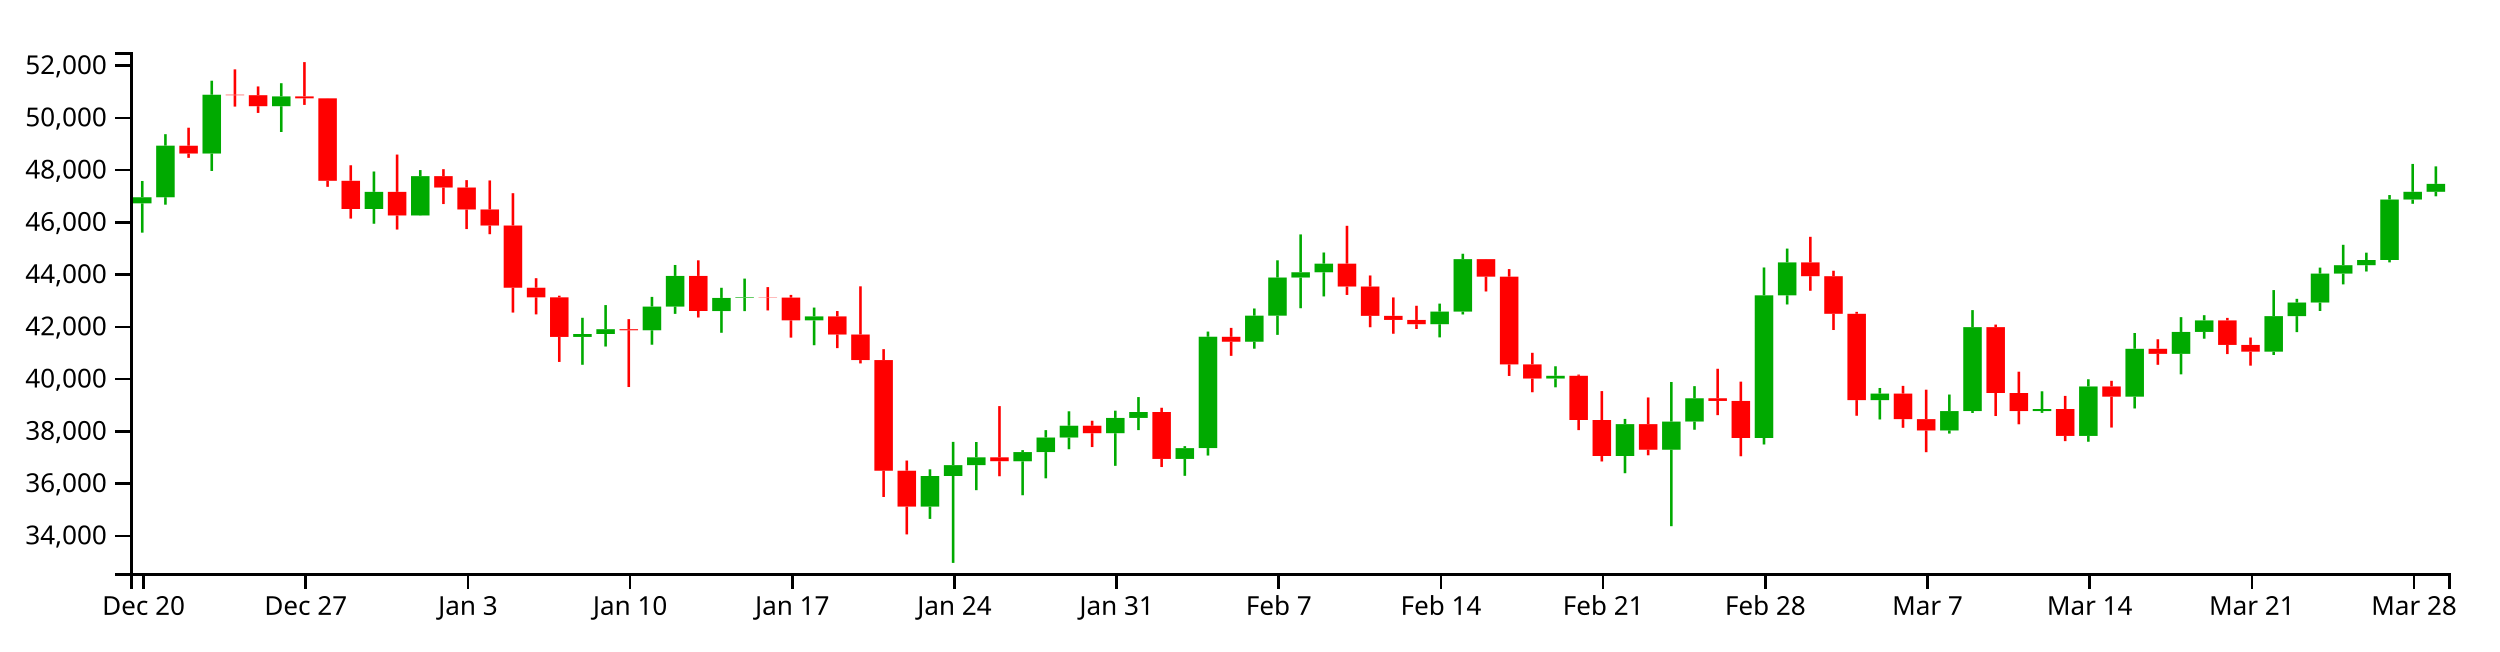
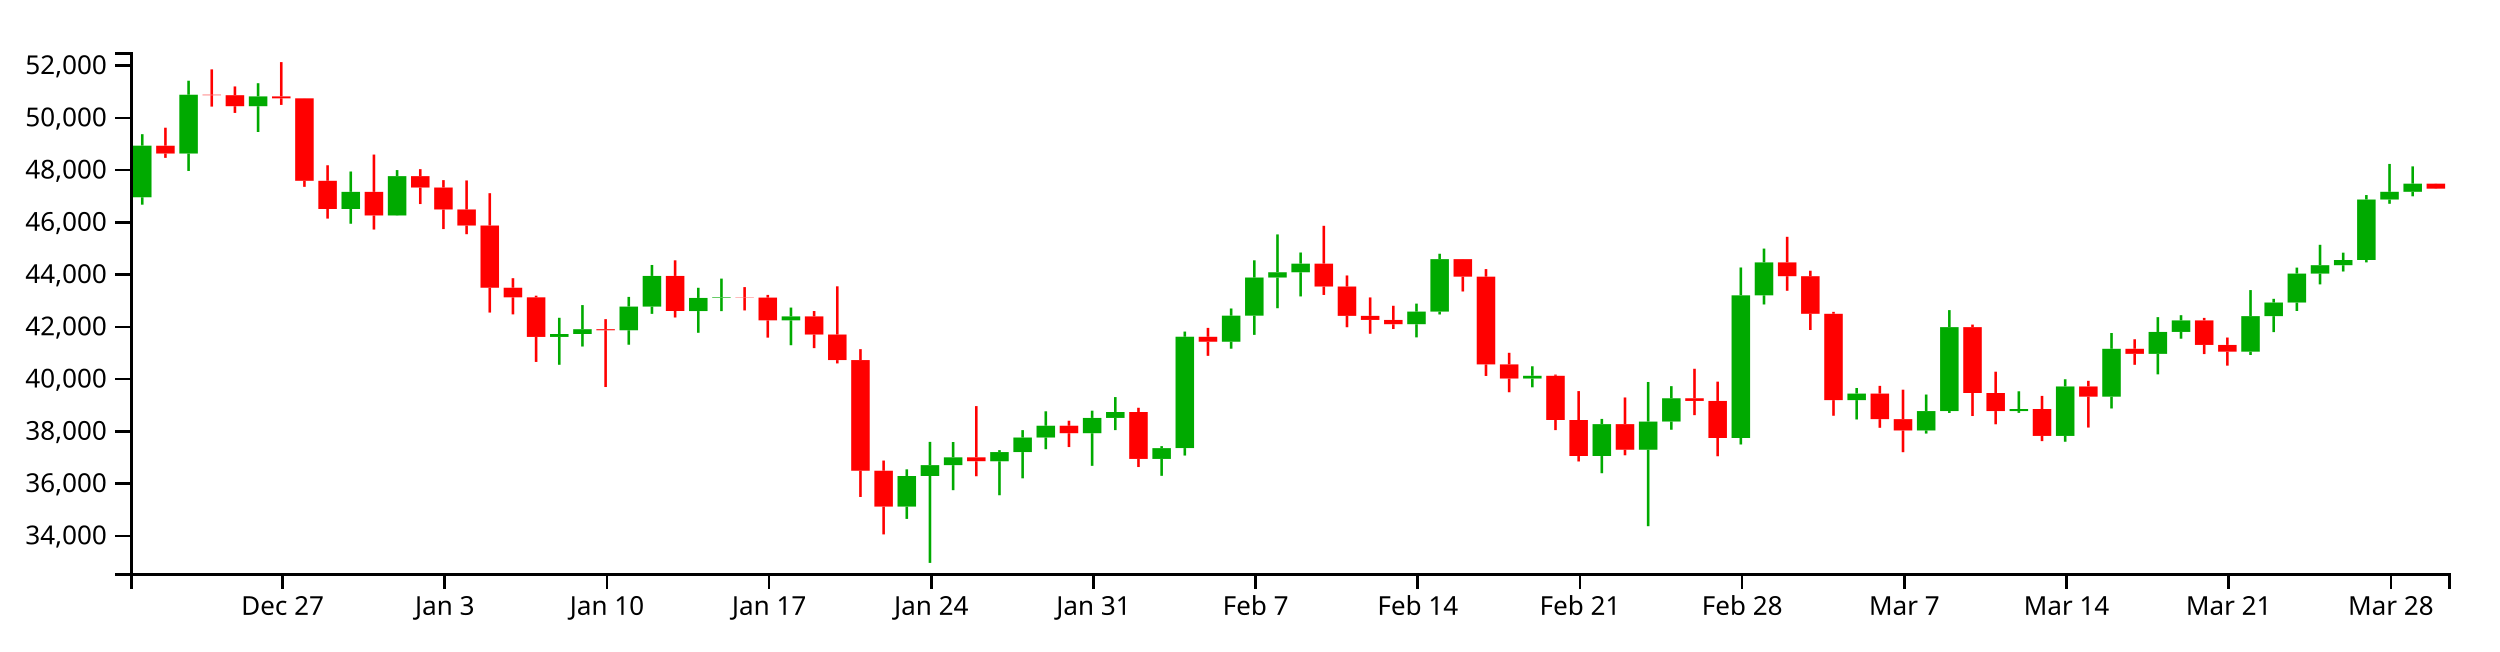
<svg xmlns="http://www.w3.org/2000/svg" version="1.1" width="960" height="250">
  <g transform="translate(50,20)">
    <style>.axis path,.axis line{fill:none;stroke:#000;shape-rendering:crispEdges;}path.candle{stroke:#000000;}path.candle.body{stroke-width:0;}path.candle.up{fill:#00AA00;stroke:#00AA00;}path.candle.down{fill:#FF0000;stroke:#FF0000;}</style>
    <g class="candlestick">
      <g class="data">
-         <path class="candle body up" d="M 1.068 58.083 l 7.117 0 L 8.185 55.746 l -7.117 0 L 1.068 58.083 M 9.964 55.746 l 7.117 0 L 17.081 35.927 l -7.117 0 L 9.964 55.746 M 27.757 38.954 l 7.117 0 L 34.874 16.377 l -7.117 0 L 27.757 38.954 M 54.446 20.782 l 7.117 0 L 61.563 17.012 l -7.117 0 L 54.446 20.782 M 90.032 60.255 l 7.117 0 L 97.149 53.673 l -7.117 0 L 90.032 60.255 M 107.825 62.74 l 7.117 0 L 114.942 47.636 l -7.117 0 L 107.825 62.74 M 170.1 109.39 l 7.117 0 L 177.217 108.254 l -7.117 0 L 170.1 109.39 M 178.996 108.254 l 7.117 0 L 186.114 106.4 l -7.117 0 L 178.996 108.254 M 196.789 106.822 l 7.117 0 L 203.906 97.726 l -7.117 0 L 196.789 106.822 M 205.686 97.726 l 7.117 0 L 212.803 85.955 l -7.117 0 L 205.686 97.726 M 223.479 99.441 l 7.117 0 L 230.596 94.409 l -7.117 0 L 223.479 99.441 M 232.375 94.409 l 7.117 0 L 239.492 94.165 l -7.117 0 L 232.375 94.409 M 259.064 103.019 l 7.117 0 L 266.182 101.509 l -7.117 0 L 259.064 103.019 M 303.547 174.544 l 7.117 0 L 310.664 162.776 l -7.117 0 L 303.547 174.544 M 312.443 162.776 l 7.117 0 L 319.56 158.605 l -7.117 0 L 312.443 162.776 M 321.339 158.605 l 7.117 0 L 328.457 155.616 l -7.117 0 L 321.339 158.605 M 339.132 157.132 l 7.117 0 L 346.25 153.592 l -7.117 0 L 339.132 157.132 M 348.029 153.592 l 7.117 0 L 355.146 148.01 l -7.117 0 L 348.029 153.592 M 356.925 148.01 l 7.117 0 L 364.042 143.493 l -7.117 0 L 356.925 148.01 M 374.718 146.353 l 7.117 0 L 381.835 140.483 l -7.117 0 L 374.718 146.353 M 383.615 140.483 l 7.117 0 L 390.732 138.199 l -7.117 0 L 383.615 140.483 M 401.407 156.237 l 7.117 0 L 408.525 152.072 l -7.117 0 L 401.407 156.237 M 410.304 152.068 l 7.117 0 L 417.421 109.312 l -7.117 0 L 410.304 152.068 M 428.097 111.235 l 7.117 0 L 435.214 101.221 l -7.117 0 L 428.097 111.235 M 436.993 101.221 l 7.117 0 L 444.11 86.584 l -7.117 0 L 436.993 101.221 M 445.89 86.584 l 7.117 0 L 453.007 84.548 l -7.117 0 L 445.89 86.584 M 454.786 84.548 l 7.117 0 L 461.903 81.24 l -7.117 0 L 454.786 84.548 M 499.268 104.503 l 7.117 0 L 506.385 99.665 l -7.117 0 L 499.268 104.503 M 508.165 99.665 l 7.117 0 L 515.282 79.513 l -7.117 0 L 508.165 99.665 M 543.75 125.36 l 7.117 0 L 550.868 124.31 l -7.117 0 L 543.75 125.36 M 570.44 155.116 l 7.117 0 L 577.557 142.856 l -7.117 0 L 570.44 155.116 M 588.233 152.69 l 7.117 0 L 595.35 141.884 l -7.117 0 L 588.233 152.69 M 597.129 141.87 l 7.117 0 L 604.246 132.937 l -7.117 0 L 597.129 141.87 M 623.818 148.185 l 7.117 0 L 630.936 93.405 l -7.117 0 L 623.818 148.185 M 632.715 93.405 l 7.117 0 L 639.832 80.754 l -7.117 0 L 632.715 93.405 M 668.301 133.644 l 7.117 0 L 675.418 131.143 l -7.117 0 L 668.301 133.644 M 694.99 145.287 l 7.117 0 L 702.107 137.837 l -7.117 0 L 694.99 145.287 M 703.886 137.837 l 7.117 0 L 711.004 105.626 l -7.117 0 L 703.886 137.837 M 730.576 137.848 l 7.117 0 L 737.693 137.068 l -7.117 0 L 730.576 137.848 M 748.369 147.4 l 7.117 0 L 755.486 128.401 l -7.117 0 L 748.369 147.4 M 766.162 132.323 l 7.117 0 L 773.279 113.929 l -7.117 0 L 766.162 132.323 M 783.954 115.896 l 7.117 0 L 791.072 107.474 l -7.117 0 L 783.954 115.896 M 792.851 107.474 l 7.117 0 L 799.968 103.024 l -7.117 0 L 792.851 107.474 M 819.54 115.05 l 7.117 0 L 826.657 101.389 l -7.117 0 L 819.54 115.05 M 828.437 101.389 l 7.117 0 L 835.554 96.186 l -7.117 0 L 828.437 101.389 M 837.333 96.186 l 7.117 0 L 844.45 85.065 l -7.117 0 L 837.333 96.186 M 846.23 85.065 l 7.117 0 L 853.347 81.838 l -7.117 0 L 846.23 85.065 M 855.126 81.838 l 7.117 0 L 862.243 79.85 l -7.117 0 L 855.126 81.838 M 864.022 79.85 l 7.117 0 L 871.14 56.613 l -7.117 0 L 864.022 79.85 M 872.919 56.613 l 7.117 0 L 880.036 53.659 l -7.117 0 L 872.919 56.613 M 881.815 53.659 l 7.117 0 L 888.932 50.617 l -7.117 0 L 881.815 53.659" />
-         <path class="candle body down" d="M 18.86 35.95 l 7.117 0 L 25.978 38.954 l -7.117 0 L 18.86 35.95 M 36.653 16.377 l 7.117 0 L 43.77 16.566 l -7.117 0 L 36.653 16.377 M 45.55 16.566 l 7.117 0 L 52.667 20.782 l -7.117 0 L 45.55 16.566 M 63.343 17.012 l 7.117 0 L 70.46 17.755 l -7.117 0 L 63.343 17.012 M 72.239 17.755 l 7.117 0 L 79.356 49.431 l -7.117 0 L 72.239 17.755 M 81.136 49.431 l 7.117 0 L 88.253 60.255 l -7.117 0 L 81.136 49.431 M 98.928 53.673 l 7.117 0 L 106.046 62.74 l -7.117 0 L 98.928 53.673 M 116.721 47.636 l 7.117 0 L 123.838 52.014 l -7.117 0 L 116.721 47.636 M 125.618 52.014 l 7.117 0 L 132.735 60.442 l -7.117 0 L 125.618 52.014 M 134.514 60.442 l 7.117 0 L 141.631 66.602 l -7.117 0 L 134.514 60.442 M 143.411 66.602 l 7.117 0 L 150.528 90.485 l -7.117 0 L 143.411 66.602 M 152.307 90.485 l 7.117 0 L 159.424 94.185 l -7.117 0 L 152.307 90.485 M 161.204 94.185 l 7.117 0 L 168.321 109.39 l -7.117 0 L 161.204 94.185 M 187.893 106.4 l 7.117 0 L 195.01 106.822 l -7.117 0 L 187.893 106.4 M 214.582 85.956 l 7.117 0 L 221.699 99.423 l -7.117 0 L 214.582 85.956 M 241.271 94.165 l 7.117 0 L 248.389 94.291 l -7.117 0 L 241.271 94.165 M 250.168 94.291 l 7.117 0 L 257.285 103.019 l -7.117 0 L 250.168 94.291 M 267.961 101.509 l 7.117 0 L 275.078 108.452 l -7.117 0 L 267.961 101.509 M 276.857 108.452 l 7.117 0 L 283.974 118.274 l -7.117 0 L 276.857 108.452 M 285.754 118.274 l 7.117 0 L 292.871 160.762 l -7.117 0 L 285.754 118.274 M 294.65 160.762 l 7.117 0 L 301.767 174.544 l -7.117 0 L 294.65 160.762 M 330.236 155.616 l 7.117 0 L 337.353 157.11 l -7.117 0 L 330.236 155.616 M 365.822 143.493 l 7.117 0 L 372.939 146.353 l -7.117 0 L 365.822 143.493 M 392.511 138.199 l 7.117 0 L 399.628 156.238 l -7.117 0 L 392.511 138.199 M 419.2 109.338 l 7.117 0 L 426.317 111.235 l -7.117 0 L 419.2 109.338 M 463.683 81.24 l 7.117 0 L 470.8 90.04 l -7.117 0 L 463.683 81.24 M 472.579 90.04 l 7.117 0 L 479.696 101.293 l -7.117 0 L 472.579 90.04 M 481.475 101.293 l 7.117 0 L 488.593 102.856 l -7.117 0 L 481.475 101.293 M 490.372 102.856 l 7.117 0 L 497.489 104.503 l -7.117 0 L 490.372 102.856 M 517.061 79.513 l 7.117 0 L 524.178 86.247 l -7.117 0 L 517.061 79.513 M 525.958 86.247 l 7.117 0 L 533.075 119.931 l -7.117 0 L 525.958 86.247 M 534.854 119.931 l 7.117 0 L 541.971 125.36 l -7.117 0 L 534.854 119.931 M 552.647 124.31 l 7.117 0 L 559.764 141.286 l -7.117 0 L 552.647 124.31 M 561.543 141.286 l 7.117 0 L 568.661 155.116 l -7.117 0 L 561.543 141.286 M 579.336 142.856 l 7.117 0 L 586.453 152.69 l -7.117 0 L 579.336 142.856 M 606.026 132.937 l 7.117 0 L 613.143 133.965 l -7.117 0 L 606.026 132.937 M 614.922 133.964 l 7.117 0 L 622.039 148.185 l -7.117 0 L 614.922 133.964 M 641.611 80.754 l 7.117 0 L 648.729 86.053 l -7.117 0 L 641.611 80.754 M 650.508 86.052 l 7.117 0 L 657.625 100.487 l -7.117 0 L 650.508 86.052 M 659.404 100.487 l 7.117 0 L 666.521 133.644 l -7.117 0 L 659.404 100.487 M 677.197 131.143 l 7.117 0 L 684.314 140.945 l -7.117 0 L 677.197 131.143 M 686.094 140.945 l 7.117 0 L 693.211 145.287 l -7.117 0 L 686.094 140.945 M 712.783 105.626 l 7.117 0 L 719.9 130.902 l -7.117 0 L 712.783 105.626 M 721.679 130.902 l 7.117 0 L 728.796 137.848 l -7.117 0 L 721.679 130.902 M 739.472 137.068 l 7.117 0 L 746.589 147.4 l -7.117 0 L 739.472 137.068 M 757.265 128.401 l 7.117 0 L 764.382 132.323 l -7.117 0 L 757.265 128.401 M 775.058 113.929 l 7.117 0 L 782.175 115.896 l -7.117 0 L 775.058 113.929 M 801.747 103.024 l 7.117 0 L 808.864 112.444 l -7.117 0 L 801.747 103.024 M 810.644 112.444 l 7.117 0 L 817.761 115.05 l -7.117 0 L 810.644 112.444" />
+         <path class="candle body up" d="M 1.068 55.746 l 7.117 0 L 8.185 35.927 l -7.117 0 L 1.068 55.746 M 18.86 38.954 l 7.117 0 L 25.978 16.377 l -7.117 0 L 18.86 38.954 M 45.55 20.782 l 7.117 0 L 52.667 17.012 l -7.117 0 L 45.55 20.782 M 81.136 60.255 l 7.117 0 L 88.253 53.673 l -7.117 0 L 81.136 60.255 M 98.928 62.74 l 7.117 0 L 106.046 47.636 l -7.117 0 L 98.928 62.74 M 161.204 109.39 l 7.117 0 L 168.321 108.254 l -7.117 0 L 161.204 109.39 M 170.1 108.254 l 7.117 0 L 177.217 106.4 l -7.117 0 L 170.1 108.254 M 187.893 106.822 l 7.117 0 L 195.01 97.726 l -7.117 0 L 187.893 106.822 M 196.789 97.726 l 7.117 0 L 203.906 85.955 l -7.117 0 L 196.789 97.726 M 214.582 99.441 l 7.117 0 L 221.699 94.409 l -7.117 0 L 214.582 99.441 M 223.479 94.409 l 7.117 0 L 230.596 94.165 l -7.117 0 L 223.479 94.409 M 250.168 103.019 l 7.117 0 L 257.285 101.509 l -7.117 0 L 250.168 103.019 M 294.65 174.544 l 7.117 0 L 301.767 162.776 l -7.117 0 L 294.65 174.544 M 303.547 162.776 l 7.117 0 L 310.664 158.605 l -7.117 0 L 303.547 162.776 M 312.443 158.605 l 7.117 0 L 319.56 155.616 l -7.117 0 L 312.443 158.605 M 330.236 157.132 l 7.117 0 L 337.353 153.592 l -7.117 0 L 330.236 157.132 M 339.132 153.592 l 7.117 0 L 346.25 148.01 l -7.117 0 L 339.132 153.592 M 348.029 148.01 l 7.117 0 L 355.146 143.493 l -7.117 0 L 348.029 148.01 M 365.822 146.353 l 7.117 0 L 372.939 140.483 l -7.117 0 L 365.822 146.353 M 374.718 140.483 l 7.117 0 L 381.835 138.199 l -7.117 0 L 374.718 140.483 M 392.511 156.237 l 7.117 0 L 399.628 152.072 l -7.117 0 L 392.511 156.237 M 401.407 152.068 l 7.117 0 L 408.525 109.312 l -7.117 0 L 401.407 152.068 M 419.2 111.235 l 7.117 0 L 426.317 101.221 l -7.117 0 L 419.2 111.235 M 428.097 101.221 l 7.117 0 L 435.214 86.584 l -7.117 0 L 428.097 101.221 M 436.993 86.584 l 7.117 0 L 444.11 84.548 l -7.117 0 L 436.993 86.584 M 445.89 84.548 l 7.117 0 L 453.007 81.24 l -7.117 0 L 445.89 84.548 M 490.372 104.503 l 7.117 0 L 497.489 99.665 l -7.117 0 L 490.372 104.503 M 499.268 99.665 l 7.117 0 L 506.385 79.513 l -7.117 0 L 499.268 99.665 M 534.854 125.36 l 7.117 0 L 541.971 124.31 l -7.117 0 L 534.854 125.36 M 561.543 155.116 l 7.117 0 L 568.661 142.856 l -7.117 0 L 561.543 155.116 M 579.336 152.69 l 7.117 0 L 586.453 141.884 l -7.117 0 L 579.336 152.69 M 588.233 141.87 l 7.117 0 L 595.35 132.937 l -7.117 0 L 588.233 141.87 M 614.922 148.185 l 7.117 0 L 622.039 93.405 l -7.117 0 L 614.922 148.185 M 623.818 93.405 l 7.117 0 L 630.936 80.754 l -7.117 0 L 623.818 93.405 M 659.404 133.644 l 7.117 0 L 666.521 131.143 l -7.117 0 L 659.404 133.644 M 686.094 145.287 l 7.117 0 L 693.211 137.837 l -7.117 0 L 686.094 145.287 M 694.99 137.837 l 7.117 0 L 702.107 105.626 l -7.117 0 L 694.99 137.837 M 721.679 137.848 l 7.117 0 L 728.796 137.068 l -7.117 0 L 721.679 137.848 M 739.472 147.4 l 7.117 0 L 746.589 128.401 l -7.117 0 L 739.472 147.4 M 757.265 132.323 l 7.117 0 L 764.382 113.929 l -7.117 0 L 757.265 132.323 M 775.058 115.896 l 7.117 0 L 782.175 107.474 l -7.117 0 L 775.058 115.896 M 783.954 107.474 l 7.117 0 L 791.072 103.024 l -7.117 0 L 783.954 107.474 M 810.644 115.05 l 7.117 0 L 817.761 101.389 l -7.117 0 L 810.644 115.05 M 819.54 101.389 l 7.117 0 L 826.657 96.186 l -7.117 0 L 819.54 101.389 M 828.437 96.186 l 7.117 0 L 835.554 85.065 l -7.117 0 L 828.437 96.186 M 837.333 85.065 l 7.117 0 L 844.45 81.838 l -7.117 0 L 837.333 85.065 M 846.23 81.838 l 7.117 0 L 853.347 79.85 l -7.117 0 L 846.23 81.838 M 855.126 79.85 l 7.117 0 L 862.243 56.613 l -7.117 0 L 855.126 79.85 M 864.022 56.613 l 7.117 0 L 871.14 53.659 l -7.117 0 L 864.022 56.613 M 872.919 53.659 l 7.117 0 L 880.036 50.524 l -7.117 0 L 872.919 53.659" />
+         <path class="candle body down" d="M 9.964 35.95 l 7.117 0 L 17.081 38.954 l -7.117 0 L 9.964 35.95 M 27.757 16.377 l 7.117 0 L 34.874 16.566 l -7.117 0 L 27.757 16.377 M 36.653 16.566 l 7.117 0 L 43.77 20.782 l -7.117 0 L 36.653 16.566 M 54.446 17.012 l 7.117 0 L 61.563 17.755 l -7.117 0 L 54.446 17.012 M 63.343 17.755 l 7.117 0 L 70.46 49.431 l -7.117 0 L 63.343 17.755 M 72.239 49.431 l 7.117 0 L 79.356 60.255 l -7.117 0 L 72.239 49.431 M 90.032 53.673 l 7.117 0 L 97.149 62.74 l -7.117 0 L 90.032 53.673 M 107.825 47.636 l 7.117 0 L 114.942 52.014 l -7.117 0 L 107.825 47.636 M 116.721 52.014 l 7.117 0 L 123.838 60.442 l -7.117 0 L 116.721 52.014 M 125.618 60.442 l 7.117 0 L 132.735 66.602 l -7.117 0 L 125.618 60.442 M 134.514 66.602 l 7.117 0 L 141.631 90.485 l -7.117 0 L 134.514 66.602 M 143.411 90.485 l 7.117 0 L 150.528 94.185 l -7.117 0 L 143.411 90.485 M 152.307 94.185 l 7.117 0 L 159.424 109.39 l -7.117 0 L 152.307 94.185 M 178.996 106.4 l 7.117 0 L 186.114 106.822 l -7.117 0 L 178.996 106.4 M 205.686 85.956 l 7.117 0 L 212.803 99.423 l -7.117 0 L 205.686 85.956 M 232.375 94.165 l 7.117 0 L 239.492 94.291 l -7.117 0 L 232.375 94.165 M 241.271 94.291 l 7.117 0 L 248.389 103.019 l -7.117 0 L 241.271 94.291 M 259.064 101.509 l 7.117 0 L 266.182 108.452 l -7.117 0 L 259.064 101.509 M 267.961 108.452 l 7.117 0 L 275.078 118.274 l -7.117 0 L 267.961 108.452 M 276.857 118.274 l 7.117 0 L 283.974 160.762 l -7.117 0 L 276.857 118.274 M 285.754 160.762 l 7.117 0 L 292.871 174.544 l -7.117 0 L 285.754 160.762 M 321.339 155.616 l 7.117 0 L 328.457 157.11 l -7.117 0 L 321.339 155.616 M 356.925 143.493 l 7.117 0 L 364.042 146.353 l -7.117 0 L 356.925 143.493 M 383.615 138.199 l 7.117 0 L 390.732 156.238 l -7.117 0 L 383.615 138.199 M 410.304 109.338 l 7.117 0 L 417.421 111.235 l -7.117 0 L 410.304 109.338 M 454.786 81.24 l 7.117 0 L 461.903 90.04 l -7.117 0 L 454.786 81.24 M 463.683 90.04 l 7.117 0 L 470.8 101.293 l -7.117 0 L 463.683 90.04 M 472.579 101.293 l 7.117 0 L 479.696 102.856 l -7.117 0 L 472.579 101.293 M 481.475 102.856 l 7.117 0 L 488.593 104.503 l -7.117 0 L 481.475 102.856 M 508.165 79.513 l 7.117 0 L 515.282 86.247 l -7.117 0 L 508.165 79.513 M 517.061 86.247 l 7.117 0 L 524.178 119.931 l -7.117 0 L 517.061 86.247 M 525.958 119.931 l 7.117 0 L 533.075 125.36 l -7.117 0 L 525.958 119.931 M 543.75 124.31 l 7.117 0 L 550.868 141.286 l -7.117 0 L 543.75 124.31 M 552.647 141.286 l 7.117 0 L 559.764 155.116 l -7.117 0 L 552.647 141.286 M 570.44 142.856 l 7.117 0 L 577.557 152.69 l -7.117 0 L 570.44 142.856 M 597.129 132.937 l 7.117 0 L 604.246 133.965 l -7.117 0 L 597.129 132.937 M 606.026 133.964 l 7.117 0 L 613.143 148.185 l -7.117 0 L 606.026 133.964 M 632.715 80.754 l 7.117 0 L 639.832 86.053 l -7.117 0 L 632.715 80.754 M 641.611 86.052 l 7.117 0 L 648.729 100.487 l -7.117 0 L 641.611 86.052 M 650.508 100.487 l 7.117 0 L 657.625 133.644 l -7.117 0 L 650.508 100.487 M 668.301 131.143 l 7.117 0 L 675.418 140.945 l -7.117 0 L 668.301 131.143 M 677.197 140.945 l 7.117 0 L 684.314 145.287 l -7.117 0 L 677.197 140.945 M 703.886 105.626 l 7.117 0 L 711.004 130.902 l -7.117 0 L 703.886 105.626 M 712.783 130.902 l 7.117 0 L 719.9 137.848 l -7.117 0 L 712.783 130.902 M 730.576 137.068 l 7.117 0 L 737.693 147.4 l -7.117 0 L 730.576 137.068 M 748.369 128.401 l 7.117 0 L 755.486 132.323 l -7.117 0 L 748.369 128.401 M 766.162 113.929 l 7.117 0 L 773.279 115.896 l -7.117 0 L 766.162 113.929 M 792.851 103.024 l 7.117 0 L 799.968 112.444 l -7.117 0 L 792.851 103.024 M 801.747 112.444 l 7.117 0 L 808.864 115.05 l -7.117 0 L 801.747 112.444 M 881.815 50.524 l 7.117 0 L 888.932 52.457 l -7.117 0 L 881.815 50.524" />
        <path class="candle body equal" />
-         <path class="candle wick up" d="M 4.626 49.493 L 4.626 55.746 M 4.626 58.083 L 4.626 69.342 M 13.523 31.523 L 13.523 35.927 M 13.523 55.746 L 13.523 58.597 M 31.315 10.998 L 31.315 16.377 M 31.315 38.954 L 31.315 45.652 M 58.005 11.951 L 58.005 17.012 M 58.005 20.782 L 58.005 30.69 M 93.591 45.857 L 93.591 53.673 M 93.591 60.255 L 93.591 65.92 M 111.383 45.309 L 111.383 47.636 M 111.383 62.74 L 111.383 62.826 M 173.659 102.032 L 173.659 108.254 M 173.659 109.39 L 173.659 120.078 M 182.555 97.15 L 182.555 106.4 M 182.555 108.254 L 182.555 113.066 M 200.348 94.007 L 200.348 97.726 M 200.348 106.822 L 200.348 112.375 M 209.244 81.749 L 209.244 85.955 M 209.244 97.726 L 209.244 100.527 M 227.037 90.508 L 227.037 94.409 M 227.037 99.441 L 227.037 107.791 M 235.934 86.985 L 235.934 94.165 M 235.934 94.409 L 235.934 99.474 M 262.623 98.11 L 262.623 101.509 M 262.623 103.019 L 262.623 112.565 M 307.105 160.224 L 307.105 162.776 M 307.105 174.544 L 307.105 179.263 M 316.002 149.681 L 316.002 158.605 M 316.002 162.776 L 316.002 196.154 M 324.898 149.729 L 324.898 155.616 M 324.898 158.605 L 324.898 168.229 M 342.691 152.846 L 342.691 153.592 M 342.691 157.132 L 342.691 170.174 M 351.587 145.167 L 351.587 148.01 M 351.587 153.592 L 351.587 163.674 M 360.484 137.937 L 360.484 143.493 M 360.484 148.01 L 360.484 152.505 M 378.277 137.703 L 378.277 140.483 M 378.277 146.353 L 378.277 158.883 M 387.173 132.475 L 387.173 138.199 M 387.173 140.483 L 387.173 145.167 M 404.966 151.316 L 404.966 152.072 M 404.966 156.237 L 404.966 162.721 M 413.862 107.325 L 413.862 109.312 M 413.862 152.068 L 413.862 154.93 M 431.655 98.461 L 431.655 101.221 M 431.655 111.235 L 431.655 113.904 M 440.552 79.958 L 440.552 86.584 M 440.552 101.221 L 440.552 108.594 M 449.448 70.012 L 449.448 84.548 M 449.448 86.584 L 449.448 98.361 M 458.345 76.964 L 458.345 81.24 M 458.345 84.548 L 458.345 93.827 M 502.827 96.591 L 502.827 99.665 M 502.827 104.503 L 502.827 109.55 M 511.723 77.442 L 511.723 79.513 M 511.723 99.665 L 511.723 100.758 M 547.309 120.647 L 547.309 124.31 M 547.309 125.36 L 547.309 128.725 M 573.998 140.863 L 573.998 142.856 M 573.998 155.116 L 573.998 161.718 M 591.791 126.679 L 591.791 141.884 M 591.791 152.69 L 591.791 182.059 M 600.688 128.279 L 600.688 132.937 M 600.688 141.87 L 600.688 145.022 M 627.377 82.714 L 627.377 93.405 M 627.377 148.185 L 627.377 150.682 M 636.273 75.459 L 636.273 80.754 M 636.273 93.405 L 636.273 96.916 M 671.859 128.984 L 671.859 131.143 M 671.859 133.644 L 671.859 141.078 M 698.549 131.503 L 698.549 137.837 M 698.549 145.287 L 698.549 146.494 M 707.445 99.082 L 707.445 105.626 M 707.445 137.837 L 707.445 138.582 M 734.134 130.253 L 734.134 137.068 M 734.134 137.848 L 734.134 138.541 M 751.927 125.635 L 751.927 128.401 M 751.927 147.4 L 751.927 149.631 M 769.72 107.87 L 769.72 113.929 M 769.72 132.323 L 769.72 136.856 M 787.513 101.781 L 787.513 107.474 M 787.513 115.896 L 787.513 123.749 M 796.409 101.029 L 796.409 103.024 M 796.409 107.474 L 796.409 110.064 M 823.099 91.389 L 823.099 101.389 M 823.099 115.05 L 823.099 116.322 M 831.995 94.75 L 831.995 96.186 M 831.995 101.389 L 831.995 107.535 M 840.892 82.763 L 840.892 85.065 M 840.892 96.186 L 840.892 99.419 M 849.788 74.003 L 849.788 81.838 M 849.788 85.065 L 849.788 89.202 M 858.685 77.024 L 858.685 79.85 M 858.685 81.838 L 858.685 84.257 M 867.581 54.895 L 867.581 56.613 M 867.581 79.85 L 867.581 80.751 M 876.477 42.95 L 876.477 53.659 M 876.477 56.613 L 876.477 58.26 M 885.374 43.886 L 885.374 50.617 M 885.374 53.659 L 885.374 55.378" style="stroke-width: 1px;" />
-         <path class="candle wick down" d="M 22.419 29.043 L 22.419 35.95 M 22.419 38.954 L 22.419 40.622 M 40.212 6.635 L 40.212 16.377 M 40.212 16.566 L 40.212 20.935 M 49.108 13.193 L 49.108 16.566 M 49.108 20.782 L 49.108 23.364 M 66.901 3.846 L 66.901 17.012 M 66.901 17.755 L 66.901 20.287 M 75.798 17.729 L 75.798 17.755 M 75.798 49.431 L 75.798 51.745 M 84.694 43.459 L 84.694 49.431 M 84.694 60.255 L 84.694 63.944 M 102.487 39.354 L 102.487 53.673 M 102.487 62.74 L 102.487 68.147 M 120.28 44.954 L 120.28 47.636 M 120.28 52.014 L 120.28 58.356 M 129.176 49.167 L 129.176 52.014 M 129.176 60.442 L 129.176 67.966 M 138.073 49.292 L 138.073 60.442 M 138.073 66.602 L 138.073 69.932 M 146.969 54.183 L 146.969 66.602 M 146.969 90.485 L 146.969 100.026 M 155.866 86.825 L 155.866 90.485 M 155.866 94.185 L 155.866 100.722 M 164.762 93.547 L 164.762 94.185 M 164.762 109.39 L 164.762 118.985 M 191.451 102.549 L 191.451 106.4 M 191.451 106.822 L 191.451 128.615 M 218.141 79.963 L 218.141 85.956 M 218.141 99.423 L 218.141 101.92 M 244.83 90.245 L 244.83 94.165 M 244.83 94.291 L 244.83 99.205 M 253.727 93.243 L 253.727 94.291 M 253.727 103.019 L 253.727 109.652 M 271.519 99.433 L 271.519 101.509 M 271.519 108.452 L 271.519 113.683 M 280.416 89.945 L 280.416 108.452 M 280.416 118.274 L 280.416 119.554 M 289.312 114.07 L 289.312 118.274 M 289.312 160.762 L 289.312 170.842 M 298.209 156.851 L 298.209 160.762 M 298.209 174.544 L 298.209 185.211 M 333.794 135.938 L 333.794 155.616 M 333.794 157.11 L 333.794 162.876 M 369.38 141.563 L 369.38 143.493 M 369.38 146.353 L 369.38 151.671 M 396.07 136.581 L 396.07 138.199 M 396.07 156.238 L 396.07 159.341 M 422.759 105.907 L 422.759 109.338 M 422.759 111.235 L 422.759 116.648 M 467.241 66.712 L 467.241 81.24 M 467.241 90.04 L 467.241 93.265 M 476.138 85.782 L 476.138 90.04 M 476.138 101.293 L 476.138 105.658 M 485.034 94.213 L 485.034 101.293 M 485.034 102.856 L 485.034 108.162 M 493.93 97.418 L 493.93 102.856 M 493.93 104.503 L 493.93 106.346 M 520.62 79.462 L 520.62 79.513 M 520.62 86.247 L 520.62 91.931 M 529.516 83.327 L 529.516 86.247 M 529.516 119.931 L 529.516 124.37 M 538.413 115.475 L 538.413 119.931 M 538.413 125.36 L 538.413 130.621 M 556.206 123.846 L 556.206 124.31 M 556.206 141.286 L 556.206 145.167 M 565.102 130.176 L 565.102 141.286 M 565.102 155.116 L 565.102 157.204 M 582.895 132.628 L 582.895 142.856 M 582.895 152.69 L 582.895 154.829 M 609.584 121.609 L 609.584 132.937 M 609.584 133.965 L 609.584 139.417 M 618.481 126.552 L 618.481 133.964 M 618.481 148.185 L 618.481 155.198 M 645.17 70.935 L 645.17 80.754 M 645.17 86.053 L 645.17 91.659 M 654.066 83.965 L 654.066 86.052 M 654.066 100.487 L 654.066 106.724 M 662.963 99.752 L 662.963 100.487 M 662.963 133.644 L 662.963 139.649 M 680.756 128.175 L 680.756 131.143 M 680.756 140.945 L 680.756 144.278 M 689.652 129.643 L 689.652 140.945 M 689.652 145.287 L 689.652 153.643 M 716.341 104.644 L 716.341 105.626 M 716.341 130.902 L 716.341 139.752 M 725.238 122.734 L 725.238 130.902 M 725.238 137.848 L 725.238 142.924 M 743.031 132.026 L 743.031 137.068 M 743.031 147.4 L 743.031 149.395 M 760.824 126.232 L 760.824 128.401 M 760.824 132.323 L 760.824 144.18 M 778.617 110.27 L 778.617 113.929 M 778.617 115.896 L 778.617 120.088 M 805.306 102.07 L 805.306 103.024 M 805.306 112.444 L 805.306 115.966 M 814.202 109.614 L 814.202 112.444 M 814.202 115.05 L 814.202 120.41" style="stroke-width: 1px;" />
+         <path class="candle wick up" d="M 4.626 31.523 L 4.626 35.927 M 4.626 55.746 L 4.626 58.597 M 22.419 10.998 L 22.419 16.377 M 22.419 38.954 L 22.419 45.652 M 49.108 11.951 L 49.108 17.012 M 49.108 20.782 L 49.108 30.69 M 84.694 45.857 L 84.694 53.673 M 84.694 60.255 L 84.694 65.92 M 102.487 45.309 L 102.487 47.636 M 102.487 62.74 L 102.487 62.826 M 164.762 102.032 L 164.762 108.254 M 164.762 109.39 L 164.762 120.078 M 173.659 97.15 L 173.659 106.4 M 173.659 108.254 L 173.659 113.066 M 191.451 94.007 L 191.451 97.726 M 191.451 106.822 L 191.451 112.375 M 200.348 81.749 L 200.348 85.955 M 200.348 97.726 L 200.348 100.527 M 218.141 90.508 L 218.141 94.409 M 218.141 99.441 L 218.141 107.791 M 227.037 86.985 L 227.037 94.165 M 227.037 94.409 L 227.037 99.474 M 253.727 98.11 L 253.727 101.509 M 253.727 103.019 L 253.727 112.565 M 298.209 160.224 L 298.209 162.776 M 298.209 174.544 L 298.209 179.263 M 307.105 149.681 L 307.105 158.605 M 307.105 162.776 L 307.105 196.154 M 316.002 149.729 L 316.002 155.616 M 316.002 158.605 L 316.002 168.229 M 333.794 152.846 L 333.794 153.592 M 333.794 157.132 L 333.794 170.174 M 342.691 145.167 L 342.691 148.01 M 342.691 153.592 L 342.691 163.674 M 351.587 137.937 L 351.587 143.493 M 351.587 148.01 L 351.587 152.505 M 369.38 137.703 L 369.38 140.483 M 369.38 146.353 L 369.38 158.883 M 378.277 132.475 L 378.277 138.199 M 378.277 140.483 L 378.277 145.167 M 396.07 151.316 L 396.07 152.072 M 396.07 156.237 L 396.07 162.721 M 404.966 107.325 L 404.966 109.312 M 404.966 152.068 L 404.966 154.93 M 422.759 98.461 L 422.759 101.221 M 422.759 111.235 L 422.759 113.904 M 431.655 79.958 L 431.655 86.584 M 431.655 101.221 L 431.655 108.594 M 440.552 70.012 L 440.552 84.548 M 440.552 86.584 L 440.552 98.361 M 449.448 76.964 L 449.448 81.24 M 449.448 84.548 L 449.448 93.827 M 493.93 96.591 L 493.93 99.665 M 493.93 104.503 L 493.93 109.55 M 502.827 77.442 L 502.827 79.513 M 502.827 99.665 L 502.827 100.758 M 538.413 120.647 L 538.413 124.31 M 538.413 125.36 L 538.413 128.725 M 565.102 140.863 L 565.102 142.856 M 565.102 155.116 L 565.102 161.718 M 582.895 126.679 L 582.895 141.884 M 582.895 152.69 L 582.895 182.059 M 591.791 128.279 L 591.791 132.937 M 591.791 141.87 L 591.791 145.022 M 618.481 82.714 L 618.481 93.405 M 618.481 148.185 L 618.481 150.682 M 627.377 75.459 L 627.377 80.754 M 627.377 93.405 L 627.377 96.916 M 662.963 128.984 L 662.963 131.143 M 662.963 133.644 L 662.963 141.078 M 689.652 131.503 L 689.652 137.837 M 689.652 145.287 L 689.652 146.494 M 698.549 99.082 L 698.549 105.626 M 698.549 137.837 L 698.549 138.582 M 725.238 130.253 L 725.238 137.068 M 725.238 137.848 L 725.238 138.541 M 743.031 125.635 L 743.031 128.401 M 743.031 147.4 L 743.031 149.631 M 760.824 107.87 L 760.824 113.929 M 760.824 132.323 L 760.824 136.856 M 778.617 101.781 L 778.617 107.474 M 778.617 115.896 L 778.617 123.749 M 787.513 101.029 L 787.513 103.024 M 787.513 107.474 L 787.513 110.064 M 814.202 91.389 L 814.202 101.389 M 814.202 115.05 L 814.202 116.322 M 823.099 94.75 L 823.099 96.186 M 823.099 101.389 L 823.099 107.535 M 831.995 82.763 L 831.995 85.065 M 831.995 96.186 L 831.995 99.419 M 840.892 74.003 L 840.892 81.838 M 840.892 85.065 L 840.892 89.202 M 849.788 77.024 L 849.788 79.85 M 849.788 81.838 L 849.788 84.257 M 858.685 54.895 L 858.685 56.613 M 858.685 79.85 L 858.685 80.751 M 867.581 42.95 L 867.581 53.659 M 867.581 56.613 L 867.581 58.26 M 876.477 43.886 L 876.477 50.524 M 876.477 53.659 L 876.477 55.378" style="stroke-width: 1px;" />
+         <path class="candle wick down" d="M 13.523 29.043 L 13.523 35.95 M 13.523 38.954 L 13.523 40.622 M 31.315 6.635 L 31.315 16.377 M 31.315 16.566 L 31.315 20.935 M 40.212 13.193 L 40.212 16.566 M 40.212 20.782 L 40.212 23.364 M 58.005 3.846 L 58.005 17.012 M 58.005 17.755 L 58.005 20.287 M 66.901 17.729 L 66.901 17.755 M 66.901 49.431 L 66.901 51.745 M 75.798 43.459 L 75.798 49.431 M 75.798 60.255 L 75.798 63.944 M 93.591 39.354 L 93.591 53.673 M 93.591 62.74 L 93.591 68.147 M 111.383 44.954 L 111.383 47.636 M 111.383 52.014 L 111.383 58.356 M 120.28 49.167 L 120.28 52.014 M 120.28 60.442 L 120.28 67.966 M 129.176 49.292 L 129.176 60.442 M 129.176 66.602 L 129.176 69.932 M 138.073 54.183 L 138.073 66.602 M 138.073 90.485 L 138.073 100.026 M 146.969 86.825 L 146.969 90.485 M 146.969 94.185 L 146.969 100.722 M 155.866 93.547 L 155.866 94.185 M 155.866 109.39 L 155.866 118.985 M 182.555 102.549 L 182.555 106.4 M 182.555 106.822 L 182.555 128.615 M 209.244 79.963 L 209.244 85.956 M 209.244 99.423 L 209.244 101.92 M 235.934 90.245 L 235.934 94.165 M 235.934 94.291 L 235.934 99.205 M 244.83 93.243 L 244.83 94.291 M 244.83 103.019 L 244.83 109.652 M 262.623 99.433 L 262.623 101.509 M 262.623 108.452 L 262.623 113.683 M 271.519 89.945 L 271.519 108.452 M 271.519 118.274 L 271.519 119.554 M 280.416 114.07 L 280.416 118.274 M 280.416 160.762 L 280.416 170.842 M 289.312 156.851 L 289.312 160.762 M 289.312 174.544 L 289.312 185.211 M 324.898 135.938 L 324.898 155.616 M 324.898 157.11 L 324.898 162.876 M 360.484 141.563 L 360.484 143.493 M 360.484 146.353 L 360.484 151.671 M 387.173 136.581 L 387.173 138.199 M 387.173 156.238 L 387.173 159.341 M 413.862 105.907 L 413.862 109.338 M 413.862 111.235 L 413.862 116.648 M 458.345 66.712 L 458.345 81.24 M 458.345 90.04 L 458.345 93.265 M 467.241 85.782 L 467.241 90.04 M 467.241 101.293 L 467.241 105.658 M 476.138 94.213 L 476.138 101.293 M 476.138 102.856 L 476.138 108.162 M 485.034 97.418 L 485.034 102.856 M 485.034 104.503 L 485.034 106.346 M 511.723 79.462 L 511.723 79.513 M 511.723 86.247 L 511.723 91.931 M 520.62 83.327 L 520.62 86.247 M 520.62 119.931 L 520.62 124.37 M 529.516 115.475 L 529.516 119.931 M 529.516 125.36 L 529.516 130.621 M 547.309 123.846 L 547.309 124.31 M 547.309 141.286 L 547.309 145.167 M 556.206 130.176 L 556.206 141.286 M 556.206 155.116 L 556.206 157.204 M 573.998 132.628 L 573.998 142.856 M 573.998 152.69 L 573.998 154.829 M 600.688 121.609 L 600.688 132.937 M 600.688 133.965 L 600.688 139.417 M 609.584 126.552 L 609.584 133.964 M 609.584 148.185 L 609.584 155.198 M 636.273 70.935 L 636.273 80.754 M 636.273 86.053 L 636.273 91.659 M 645.17 83.965 L 645.17 86.052 M 645.17 100.487 L 645.17 106.724 M 654.066 99.752 L 654.066 100.487 M 654.066 133.644 L 654.066 139.649 M 671.859 128.175 L 671.859 131.143 M 671.859 140.945 L 671.859 144.278 M 680.756 129.643 L 680.756 140.945 M 680.756 145.287 L 680.756 153.643 M 707.445 104.644 L 707.445 105.626 M 707.445 130.902 L 707.445 139.752 M 716.341 122.734 L 716.341 130.902 M 716.341 137.848 L 716.341 142.924 M 734.134 132.026 L 734.134 137.068 M 734.134 147.4 L 734.134 149.395 M 751.927 126.232 L 751.927 128.401 M 751.927 132.323 L 751.927 144.18 M 769.72 110.27 L 769.72 113.929 M 769.72 115.896 L 769.72 120.088 M 796.409 102.07 L 796.409 103.024 M 796.409 112.444 L 796.409 115.966 M 805.306 109.614 L 805.306 112.444 M 805.306 115.05 L 805.306 120.41 M 885.374 50.476 L 885.374 50.524 M 885.374 52.457 L 885.374 52.558" style="stroke-width: 1px;" />
        <path class="candle wick equal" style="stroke-width: 1px;" />
      </g>
    </g>
    <g class="x axis" transform="translate(0,200)" fill="none" font-size="10" font-family="sans-serif" text-anchor="middle">
      <path class="domain" stroke="#000" d="M0.5,6V0.5H890.5V6" />
-       <g class="tick" opacity="1" transform="translate(4.62615,0)">
-         <line stroke="#000" y2="6" x1="0.5" x2="0.5" />
-         <text fill="#000" y="9" x="0.5" dy="0.71em">Dec 20</text>
-       </g>
-       <g class="tick" opacity="1" transform="translate(66.90124,0)">
+       <g class="tick" opacity="1" transform="translate(58.0048,0)">
        <line stroke="#000" y2="6" x1="0.5" x2="0.5" />
        <text fill="#000" y="9" x="0.5" dy="0.71em">Dec 27</text>
      </g>
-       <g class="tick" opacity="1" transform="translate(129.1763,0)">
+       <g class="tick" opacity="1" transform="translate(120.2799,0)">
        <line stroke="#000" y2="6" x1="0.5" x2="0.5" />
        <text fill="#000" y="9" x="0.5" dy="0.71em">Jan  3</text>
      </g>
-       <g class="tick" opacity="1" transform="translate(191.4514,0)">
+       <g class="tick" opacity="1" transform="translate(182.555,0)">
        <line stroke="#000" y2="6" x1="0.5" x2="0.5" />
        <text fill="#000" y="9" x="0.5" dy="0.71em">Jan 10</text>
      </g>
-       <g class="tick" opacity="1" transform="translate(253.7265,0)">
+       <g class="tick" opacity="1" transform="translate(244.8301,0)">
        <line stroke="#000" y2="6" x1="0.5" x2="0.5" />
        <text fill="#000" y="9" x="0.5" dy="0.71em">Jan 17</text>
      </g>
-       <g class="tick" opacity="1" transform="translate(316.0016,0)">
+       <g class="tick" opacity="1" transform="translate(307.1052,0)">
        <line stroke="#000" y2="6" x1="0.5" x2="0.5" />
        <text fill="#000" y="9" x="0.5" dy="0.71em">Jan 24</text>
      </g>
-       <g class="tick" opacity="1" transform="translate(378.2767,0)">
+       <g class="tick" opacity="1" transform="translate(369.3802,0)">
        <line stroke="#000" y2="6" x1="0.5" x2="0.5" />
        <text fill="#000" y="9" x="0.5" dy="0.71em">Jan 31</text>
      </g>
-       <g class="tick" opacity="1" transform="translate(440.5518,0)">
+       <g class="tick" opacity="1" transform="translate(431.6553,0)">
        <line stroke="#000" y2="6" x1="0.5" x2="0.5" />
        <text fill="#000" y="9" x="0.5" dy="0.71em">Feb  7</text>
      </g>
-       <g class="tick" opacity="1" transform="translate(502.8269,0)">
+       <g class="tick" opacity="1" transform="translate(493.9304,0)">
        <line stroke="#000" y2="6" x1="0.5" x2="0.5" />
        <text fill="#000" y="9" x="0.5" dy="0.71em">Feb 14</text>
      </g>
-       <g class="tick" opacity="1" transform="translate(565.102,0)">
+       <g class="tick" opacity="1" transform="translate(556.2055,0)">
        <line stroke="#000" y2="6" x1="0.5" x2="0.5" />
        <text fill="#000" y="9" x="0.5" dy="0.71em">Feb 21</text>
      </g>
-       <g class="tick" opacity="1" transform="translate(627.377,0)">
+       <g class="tick" opacity="1" transform="translate(618.4806,0)">
        <line stroke="#000" y2="6" x1="0.5" x2="0.5" />
        <text fill="#000" y="9" x="0.5" dy="0.71em">Feb 28</text>
      </g>
-       <g class="tick" opacity="1" transform="translate(689.6521,0)">
+       <g class="tick" opacity="1" transform="translate(680.7557,0)">
        <line stroke="#000" y2="6" x1="0.5" x2="0.5" />
        <text fill="#000" y="9" x="0.5" dy="0.71em">Mar  7</text>
      </g>
-       <g class="tick" opacity="1" transform="translate(751.9272,0)">
+       <g class="tick" opacity="1" transform="translate(743.0308,0)">
        <line stroke="#000" y2="6" x1="0.5" x2="0.5" />
        <text fill="#000" y="9" x="0.5" dy="0.71em">Mar 14</text>
      </g>
-       <g class="tick" opacity="1" transform="translate(814.2023,0)">
+       <g class="tick" opacity="1" transform="translate(805.3059,0)">
        <line stroke="#000" y2="6" x1="0.5" x2="0.5" />
        <text fill="#000" y="9" x="0.5" dy="0.71em">Mar 21</text>
      </g>
-       <g class="tick" opacity="1" transform="translate(876.4774,0)">
+       <g class="tick" opacity="1" transform="translate(867.581,0)">
        <line stroke="#000" y2="6" x1="0.5" x2="0.5" />
        <text fill="#000" y="9" x="0.5" dy="0.71em">Mar 28</text>
      </g>
    </g>
    <g class="y axis" fill="none" font-size="10" font-family="sans-serif" text-anchor="end">
      <path class="domain" stroke="#000" d="M-6,200.5H0.5V0.5H-6" />
      <g class="tick" opacity="1" transform="translate(0,185.2917)">
        <line stroke="#000" x2="-6" y1="0.5" y2="0.5" />
        <text fill="#000" x="-9" y="0.5" dy="0.32em">34,000</text>
      </g>
      <g class="tick" opacity="1" transform="translate(0,165.2292)">
        <line stroke="#000" x2="-6" y1="0.5" y2="0.5" />
        <text fill="#000" x="-9" y="0.5" dy="0.32em">36,000</text>
      </g>
      <g class="tick" opacity="1" transform="translate(0,145.1666)">
        <line stroke="#000" x2="-6" y1="0.5" y2="0.5" />
        <text fill="#000" x="-9" y="0.5" dy="0.32em">38,000</text>
      </g>
      <g class="tick" opacity="1" transform="translate(0,125.1041)">
        <line stroke="#000" x2="-6" y1="0.5" y2="0.5" />
        <text fill="#000" x="-9" y="0.5" dy="0.32em">40,000</text>
      </g>
      <g class="tick" opacity="1" transform="translate(0,105.0416)">
        <line stroke="#000" x2="-6" y1="0.5" y2="0.5" />
        <text fill="#000" x="-9" y="0.5" dy="0.32em">42,000</text>
      </g>
      <g class="tick" opacity="1" transform="translate(0,84.97903)">
        <line stroke="#000" x2="-6" y1="0.5" y2="0.5" />
        <text fill="#000" x="-9" y="0.5" dy="0.32em">44,000</text>
      </g>
      <g class="tick" opacity="1" transform="translate(0,64.9165)">
        <line stroke="#000" x2="-6" y1="0.5" y2="0.5" />
        <text fill="#000" x="-9" y="0.5" dy="0.32em">46,000</text>
      </g>
      <g class="tick" opacity="1" transform="translate(0,44.85397)">
        <line stroke="#000" x2="-6" y1="0.5" y2="0.5" />
        <text fill="#000" x="-9" y="0.5" dy="0.32em">48,000</text>
      </g>
      <g class="tick" opacity="1" transform="translate(0,24.79144)">
        <line stroke="#000" x2="-6" y1="0.5" y2="0.5" />
        <text fill="#000" x="-9" y="0.5" dy="0.32em">50,000</text>
      </g>
      <g class="tick" opacity="1" transform="translate(0,4.728905)">
        <line stroke="#000" x2="-6" y1="0.5" y2="0.5" />
        <text fill="#000" x="-9" y="0.5" dy="0.32em">52,000</text>
      </g>
      <text transform="rotate(-90)" y="6" dy=".71em" style="text-anchor: end;">Price ($)</text>
    </g>
  </g>
</svg>
